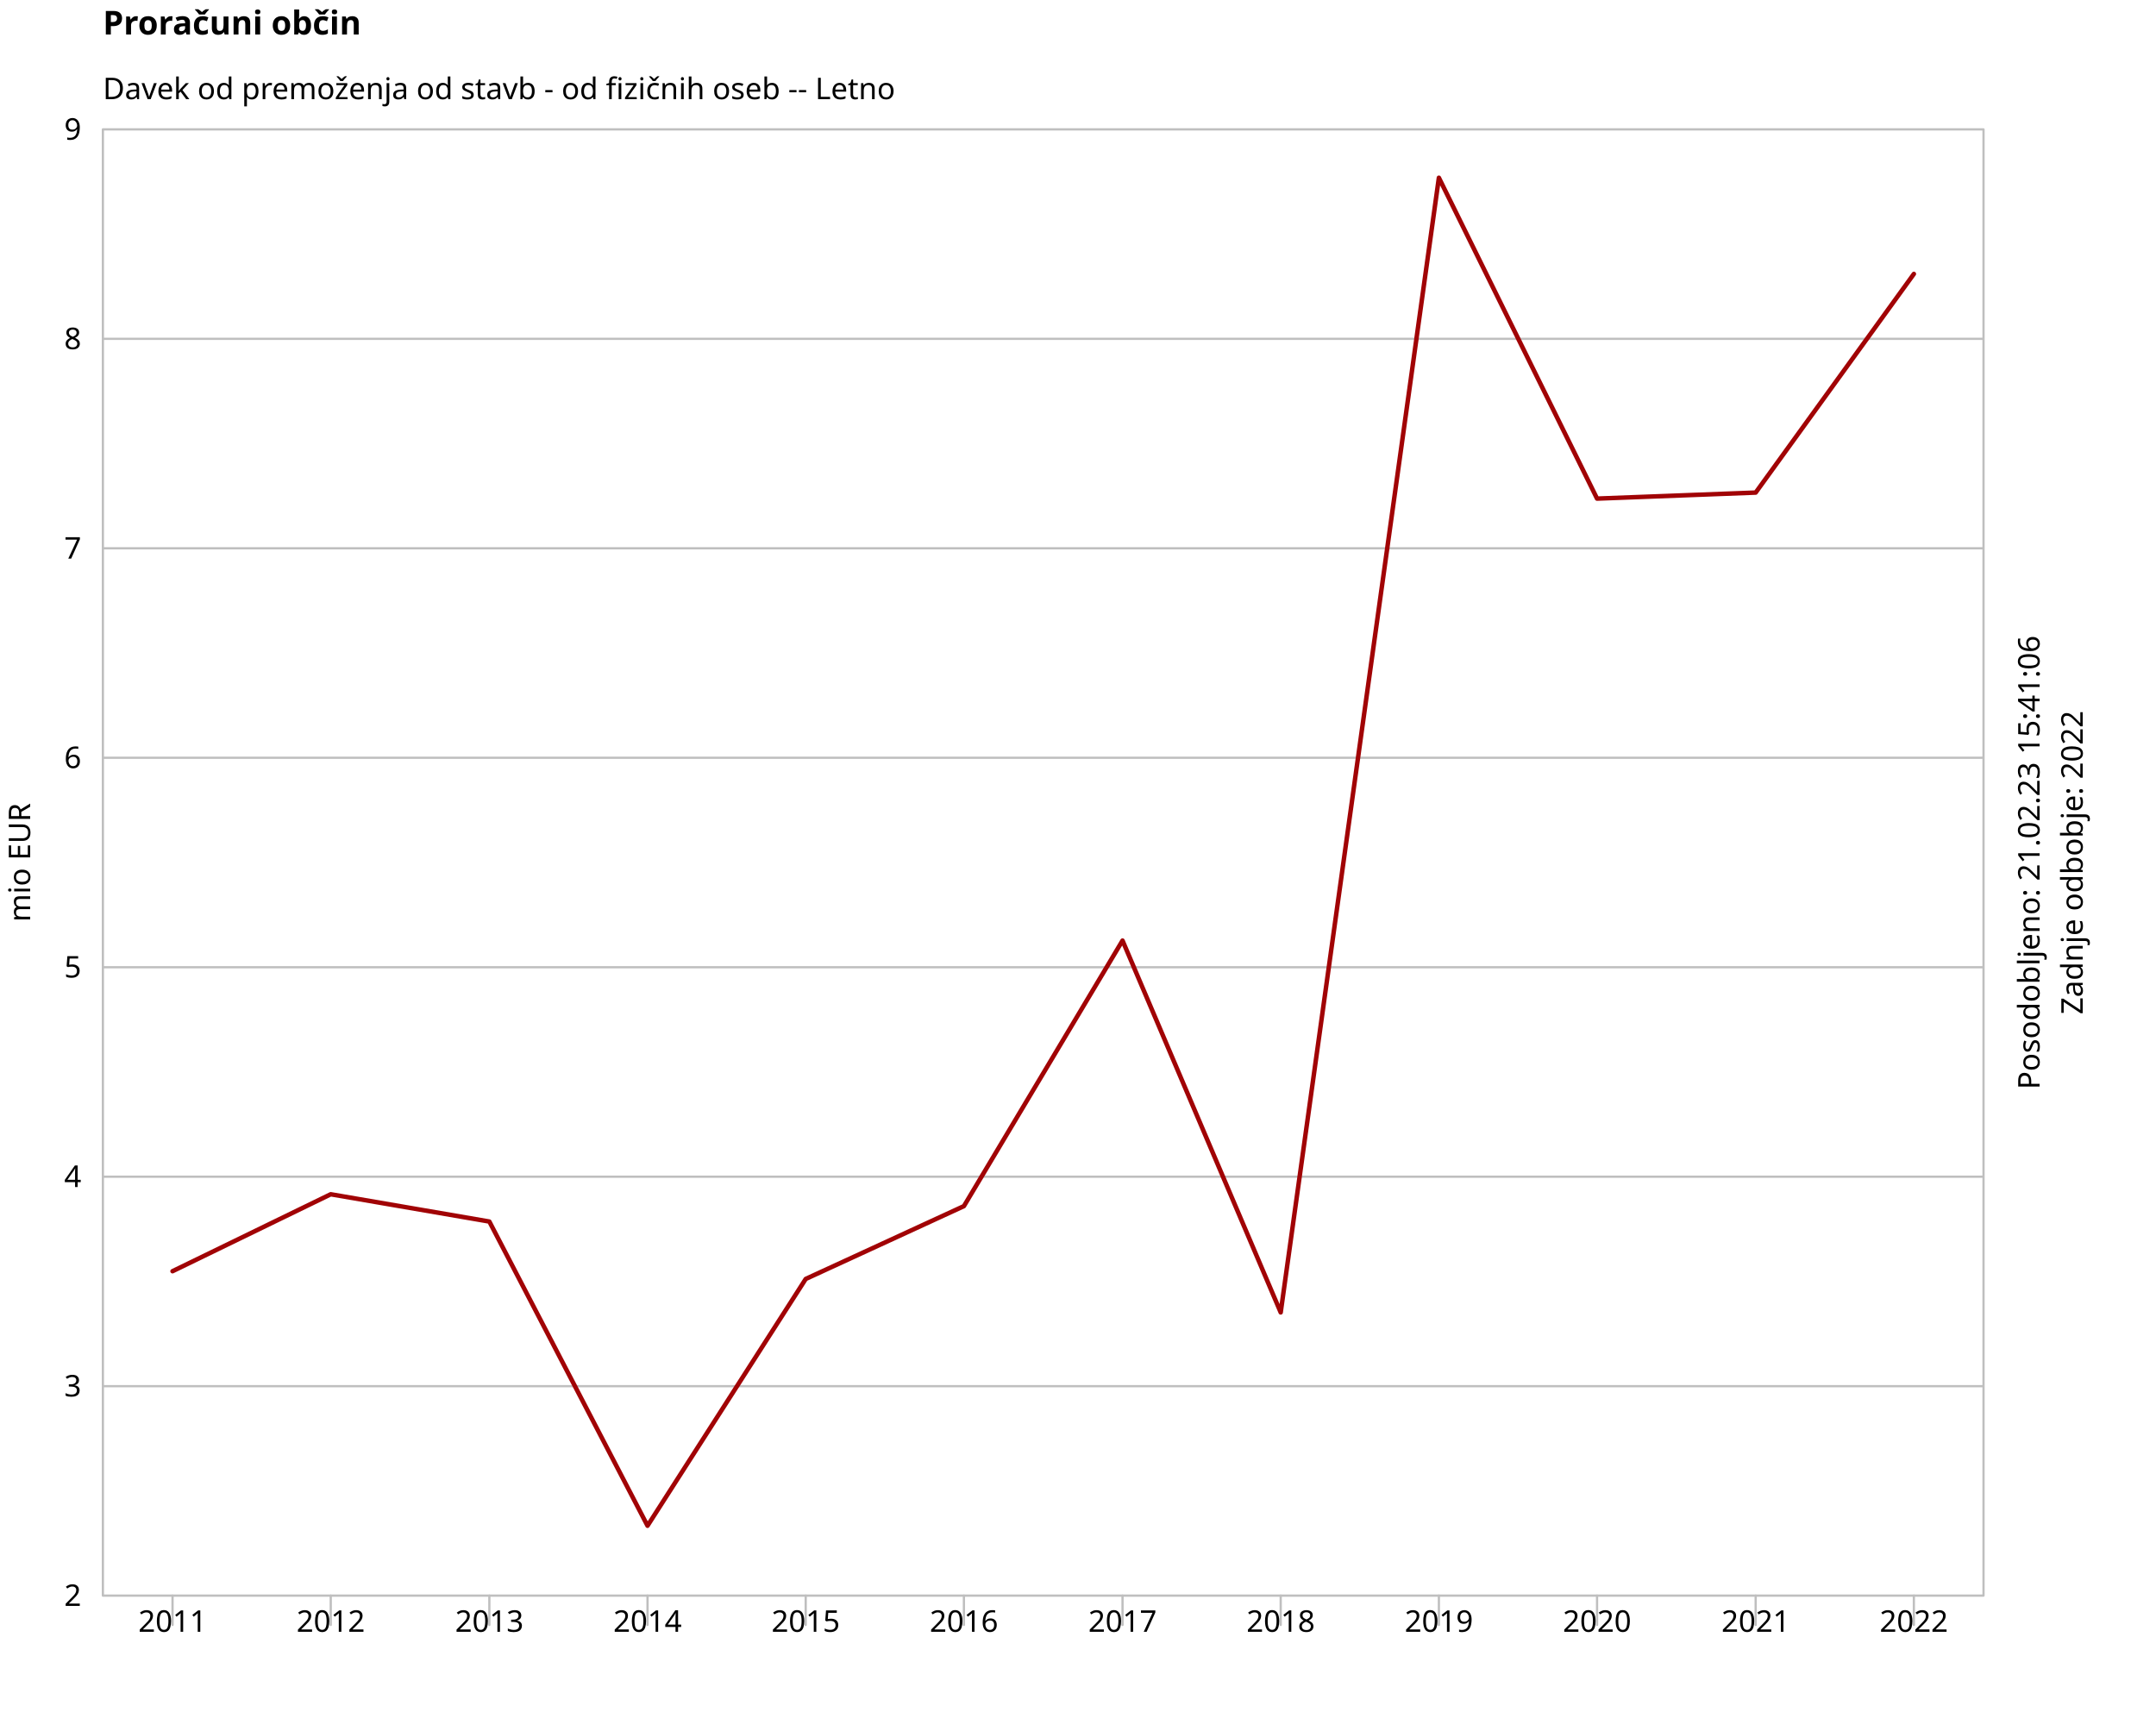
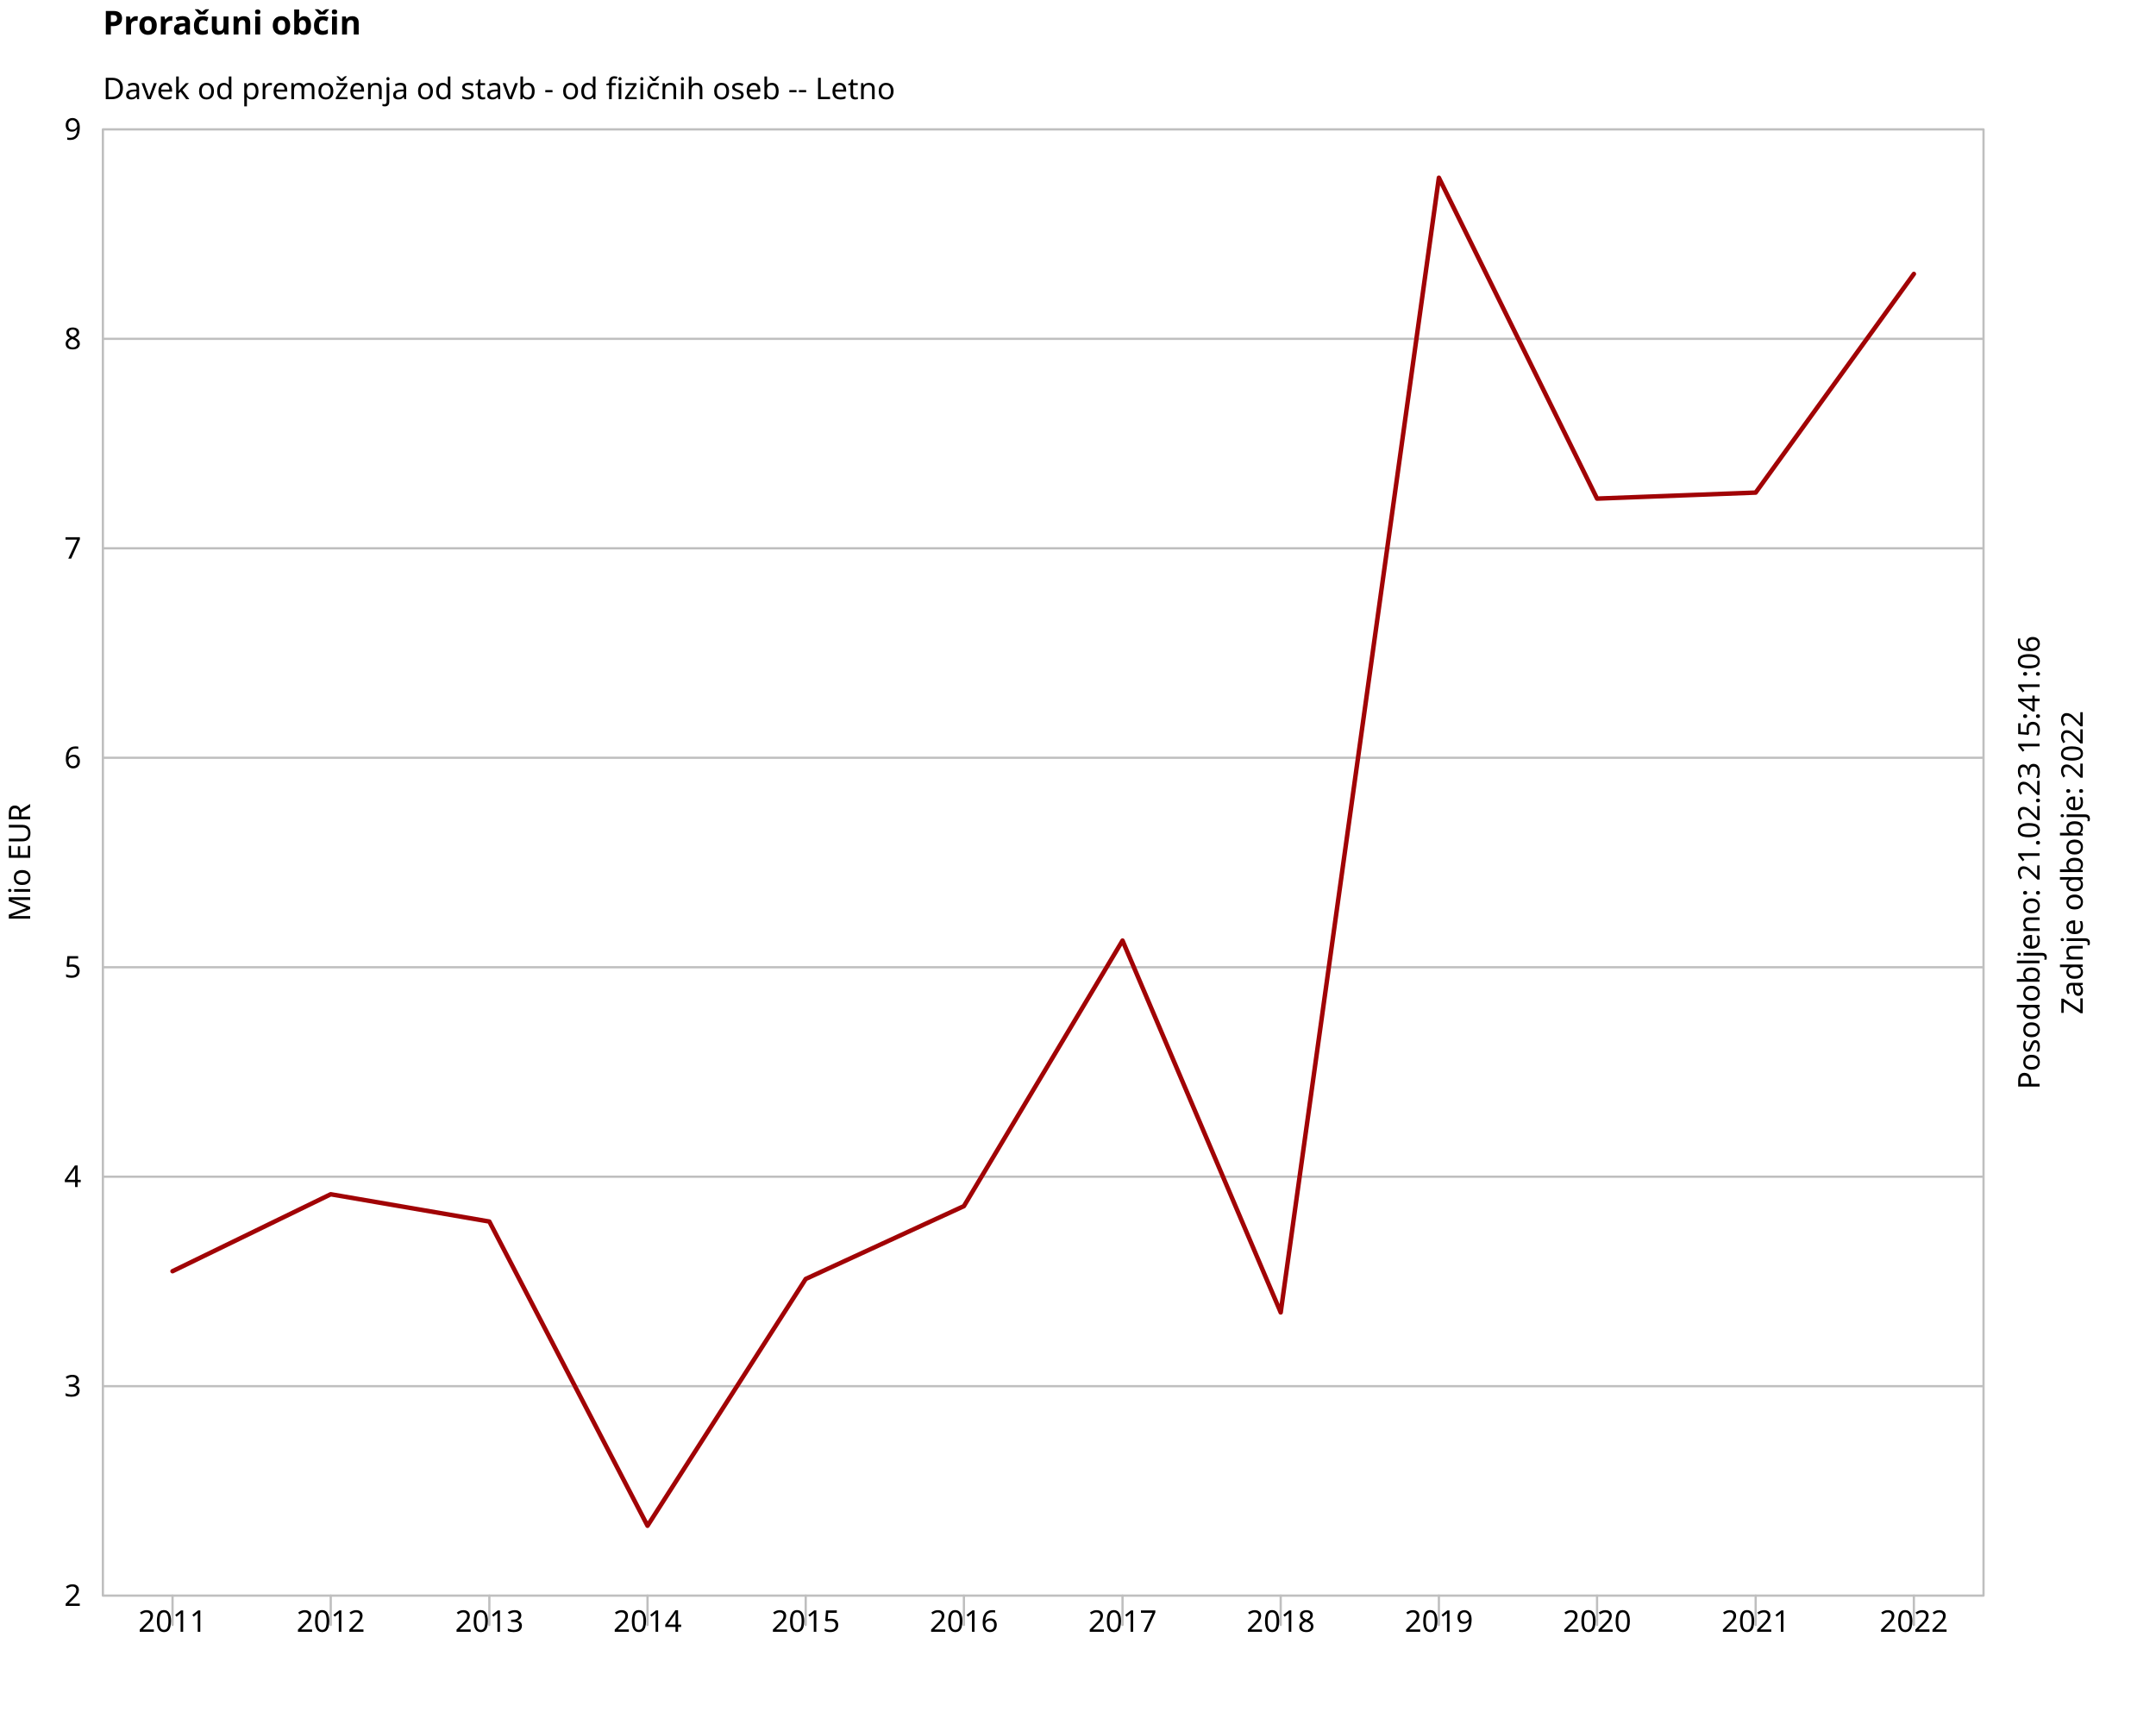
<svg xmlns="http://www.w3.org/2000/svg" class="svglite" data-engine-version="2.0" width="720.00pt" height="576.00pt" viewBox="0 0 720.00 576.00">
  <defs>
    <style type="text/css">
    .svglite line, .svglite polyline, .svglite polygon, .svglite path, .svglite rect, .svglite circle {
      fill: none;
      stroke: #000000;
      stroke-linecap: round;
      stroke-linejoin: round;
      stroke-miterlimit: 10.00;
    }
  </style>
  </defs>
  <rect width="100%" height="100%" style="stroke: none; fill: #FFFFFF;" />
  <defs>
    <clipPath id="cpMC4wMHw3MjAuMDB8MC4wMHw1NzYuMDA=">
      <rect x="0.00" y="0.00" width="720.00" height="576.00" />
    </clipPath>
  </defs>
  <g clip-path="url(#cpMC4wMHw3MjAuMDB8MC4wMHw1NzYuMDA=)">
</g>
  <defs>
    <clipPath id="cpMzQuMzZ8NjYyLjQwfDQzLjIwfDUzMi44MA==">
      <rect x="34.36" y="43.20" width="628.04" height="489.60" />
    </clipPath>
  </defs>
  <g clip-path="url(#cpMzQuMzZ8NjYyLjQwfDQzLjIwfDUzMi44MA==)">
    <line x1="34.36" y1="462.86" x2="662.40" y2="462.86" style="stroke-width: 0.75; stroke: #BFBFBF;" />
    <line x1="34.36" y1="392.91" x2="662.40" y2="392.91" style="stroke-width: 0.75; stroke: #BFBFBF;" />
    <line x1="34.36" y1="322.97" x2="662.40" y2="322.97" style="stroke-width: 0.75; stroke: #BFBFBF;" />
    <line x1="34.36" y1="253.03" x2="662.40" y2="253.03" style="stroke-width: 0.75; stroke: #BFBFBF;" />
    <line x1="34.36" y1="183.09" x2="662.40" y2="183.09" style="stroke-width: 0.75; stroke: #BFBFBF;" />
    <line x1="34.36" y1="113.14" x2="662.40" y2="113.14" style="stroke-width: 0.75; stroke: #BFBFBF;" />
  </g>
  <g clip-path="url(#cpMC4wMHw3MjAuMDB8MC4wMHw1NzYuMDA=)">
</g>
  <g clip-path="url(#cpMzQuMzZ8NjYyLjQwfDQzLjIwfDUzMi44MA==)">
    <polyline points="57.62,424.47 110.45,398.78 163.42,407.89 216.24,509.47 269.07,427.06 321.90,402.74 374.87,314.07 427.69,438.23 480.52,59.35 533.34,166.49 586.31,164.48 639.14,91.47 " style="stroke-width: 1.50; stroke: #A10305;" />
  </g>
  <g clip-path="url(#cpMC4wMHw3MjAuMDB8MC4wMHw1NzYuMDA=)">
    <line x1="57.62" y1="532.80" x2="57.62" y2="542.59" style="stroke-width: 0.75; stroke: #BFBFBF;" />
    <line x1="110.45" y1="532.80" x2="110.45" y2="542.59" style="stroke-width: 0.75; stroke: #BFBFBF;" />
    <line x1="163.42" y1="532.80" x2="163.42" y2="542.59" style="stroke-width: 0.75; stroke: #BFBFBF;" />
    <line x1="216.24" y1="532.80" x2="216.24" y2="542.59" style="stroke-width: 0.75; stroke: #BFBFBF;" />
    <line x1="269.07" y1="532.80" x2="269.07" y2="542.59" style="stroke-width: 0.75; stroke: #BFBFBF;" />
    <line x1="321.90" y1="532.80" x2="321.90" y2="542.59" style="stroke-width: 0.75; stroke: #BFBFBF;" />
    <line x1="374.87" y1="532.80" x2="374.87" y2="542.59" style="stroke-width: 0.75; stroke: #BFBFBF;" />
    <line x1="427.69" y1="532.80" x2="427.69" y2="542.59" style="stroke-width: 0.75; stroke: #BFBFBF;" />
    <line x1="480.52" y1="532.80" x2="480.52" y2="542.59" style="stroke-width: 0.75; stroke: #BFBFBF;" />
    <line x1="533.34" y1="532.80" x2="533.34" y2="542.59" style="stroke-width: 0.75; stroke: #BFBFBF;" />
    <line x1="586.31" y1="532.80" x2="586.31" y2="542.59" style="stroke-width: 0.75; stroke: #BFBFBF;" />
    <line x1="639.14" y1="532.80" x2="639.14" y2="542.59" style="stroke-width: 0.75; stroke: #BFBFBF;" />
    <text x="57.62" y="544.88" text-anchor="middle" style="font-size: 10.00px; font-family: sans;" textLength="22.25px" lengthAdjust="spacingAndGlyphs">2011</text>
    <text x="110.45" y="544.88" text-anchor="middle" style="font-size: 10.00px; font-family: sans;" textLength="22.25px" lengthAdjust="spacingAndGlyphs">2012</text>
    <text x="163.42" y="544.88" text-anchor="middle" style="font-size: 10.00px; font-family: sans;" textLength="22.25px" lengthAdjust="spacingAndGlyphs">2013</text>
    <text x="216.24" y="544.88" text-anchor="middle" style="font-size: 10.00px; font-family: sans;" textLength="22.25px" lengthAdjust="spacingAndGlyphs">2014</text>
    <text x="269.07" y="544.88" text-anchor="middle" style="font-size: 10.00px; font-family: sans;" textLength="22.25px" lengthAdjust="spacingAndGlyphs">2015</text>
    <text x="321.90" y="544.88" text-anchor="middle" style="font-size: 10.00px; font-family: sans;" textLength="22.25px" lengthAdjust="spacingAndGlyphs">2016</text>
    <text x="374.87" y="544.88" text-anchor="middle" style="font-size: 10.00px; font-family: sans;" textLength="22.25px" lengthAdjust="spacingAndGlyphs">2017</text>
    <text x="427.69" y="544.88" text-anchor="middle" style="font-size: 10.00px; font-family: sans;" textLength="22.25px" lengthAdjust="spacingAndGlyphs">2018</text>
    <text x="480.52" y="544.88" text-anchor="middle" style="font-size: 10.00px; font-family: sans;" textLength="22.25px" lengthAdjust="spacingAndGlyphs">2019</text>
    <text x="533.34" y="544.88" text-anchor="middle" style="font-size: 10.00px; font-family: sans;" textLength="22.25px" lengthAdjust="spacingAndGlyphs">2020</text>
    <text x="586.31" y="544.88" text-anchor="middle" style="font-size: 10.00px; font-family: sans;" textLength="22.25px" lengthAdjust="spacingAndGlyphs">2021</text>
    <text x="639.14" y="544.88" text-anchor="middle" style="font-size: 10.00px; font-family: sans;" textLength="22.25px" lengthAdjust="spacingAndGlyphs">2022</text>
    <text x="27.16" y="536.24" text-anchor="end" style="font-size: 10.00px; font-family: sans;" textLength="5.56px" lengthAdjust="spacingAndGlyphs">2</text>
    <text x="27.16" y="466.30" text-anchor="end" style="font-size: 10.00px; font-family: sans;" textLength="5.56px" lengthAdjust="spacingAndGlyphs">3</text>
    <text x="27.16" y="396.36" text-anchor="end" style="font-size: 10.00px; font-family: sans;" textLength="5.56px" lengthAdjust="spacingAndGlyphs">4</text>
    <text x="27.16" y="326.41" text-anchor="end" style="font-size: 10.00px; font-family: sans;" textLength="5.56px" lengthAdjust="spacingAndGlyphs">5</text>
    <text x="27.16" y="256.47" text-anchor="end" style="font-size: 10.00px; font-family: sans;" textLength="5.56px" lengthAdjust="spacingAndGlyphs">6</text>
    <text x="27.16" y="186.53" text-anchor="end" style="font-size: 10.00px; font-family: sans;" textLength="5.56px" lengthAdjust="spacingAndGlyphs">7</text>
    <text x="27.16" y="116.58" text-anchor="end" style="font-size: 10.00px; font-family: sans;" textLength="5.56px" lengthAdjust="spacingAndGlyphs">8</text>
    <text x="27.16" y="46.64" text-anchor="end" style="font-size: 10.00px; font-family: sans;" textLength="5.56px" lengthAdjust="spacingAndGlyphs">9</text>
    <polygon points="34.36,532.80 662.40,532.80 662.40,43.20 34.36,43.20 " style="stroke-width: 0.75; stroke: #BFBFBF; fill: none;" />
    <text x="34.36" y="33.12" style="font-size: 10.00px; font-family: sans;" textLength="252.95px" lengthAdjust="spacingAndGlyphs">Davek od premoženja od stavb - od fizičnih oseb -- Letno</text>
-     <text transform="translate(10.08,288.00) rotate(-90)" text-anchor="middle" style="font-size: 10.00px; font-family: sans;" textLength="40.01px" lengthAdjust="spacingAndGlyphs">mio EUR</text>
+     <text transform="translate(10.08,288.00) rotate(-90)" text-anchor="middle" style="font-size: 10.00px; font-family: sans;" textLength="40.01px" lengthAdjust="spacingAndGlyphs">Mio EUR</text>
    <text transform="translate(681.12,288.00) rotate(-90)" text-anchor="middle" style="font-size: 10.00px; font-family: sans;" textLength="146.80px" lengthAdjust="spacingAndGlyphs">Posodobljeno: 21.02.23 15:41:06</text>
    <text transform="translate(695.52,288.00) rotate(-90)" text-anchor="middle" style="font-size: 10.00px; font-family: sans;" textLength="96.75px" lengthAdjust="spacingAndGlyphs">Zadnje odbobje: 2022</text>
    <text x="34.36" y="11.52" style="font-size: 11.00px; font-weight: bold; font-family: sans;" textLength="76.44px" lengthAdjust="spacingAndGlyphs">Proračuni občin</text>
  </g>
</svg>
